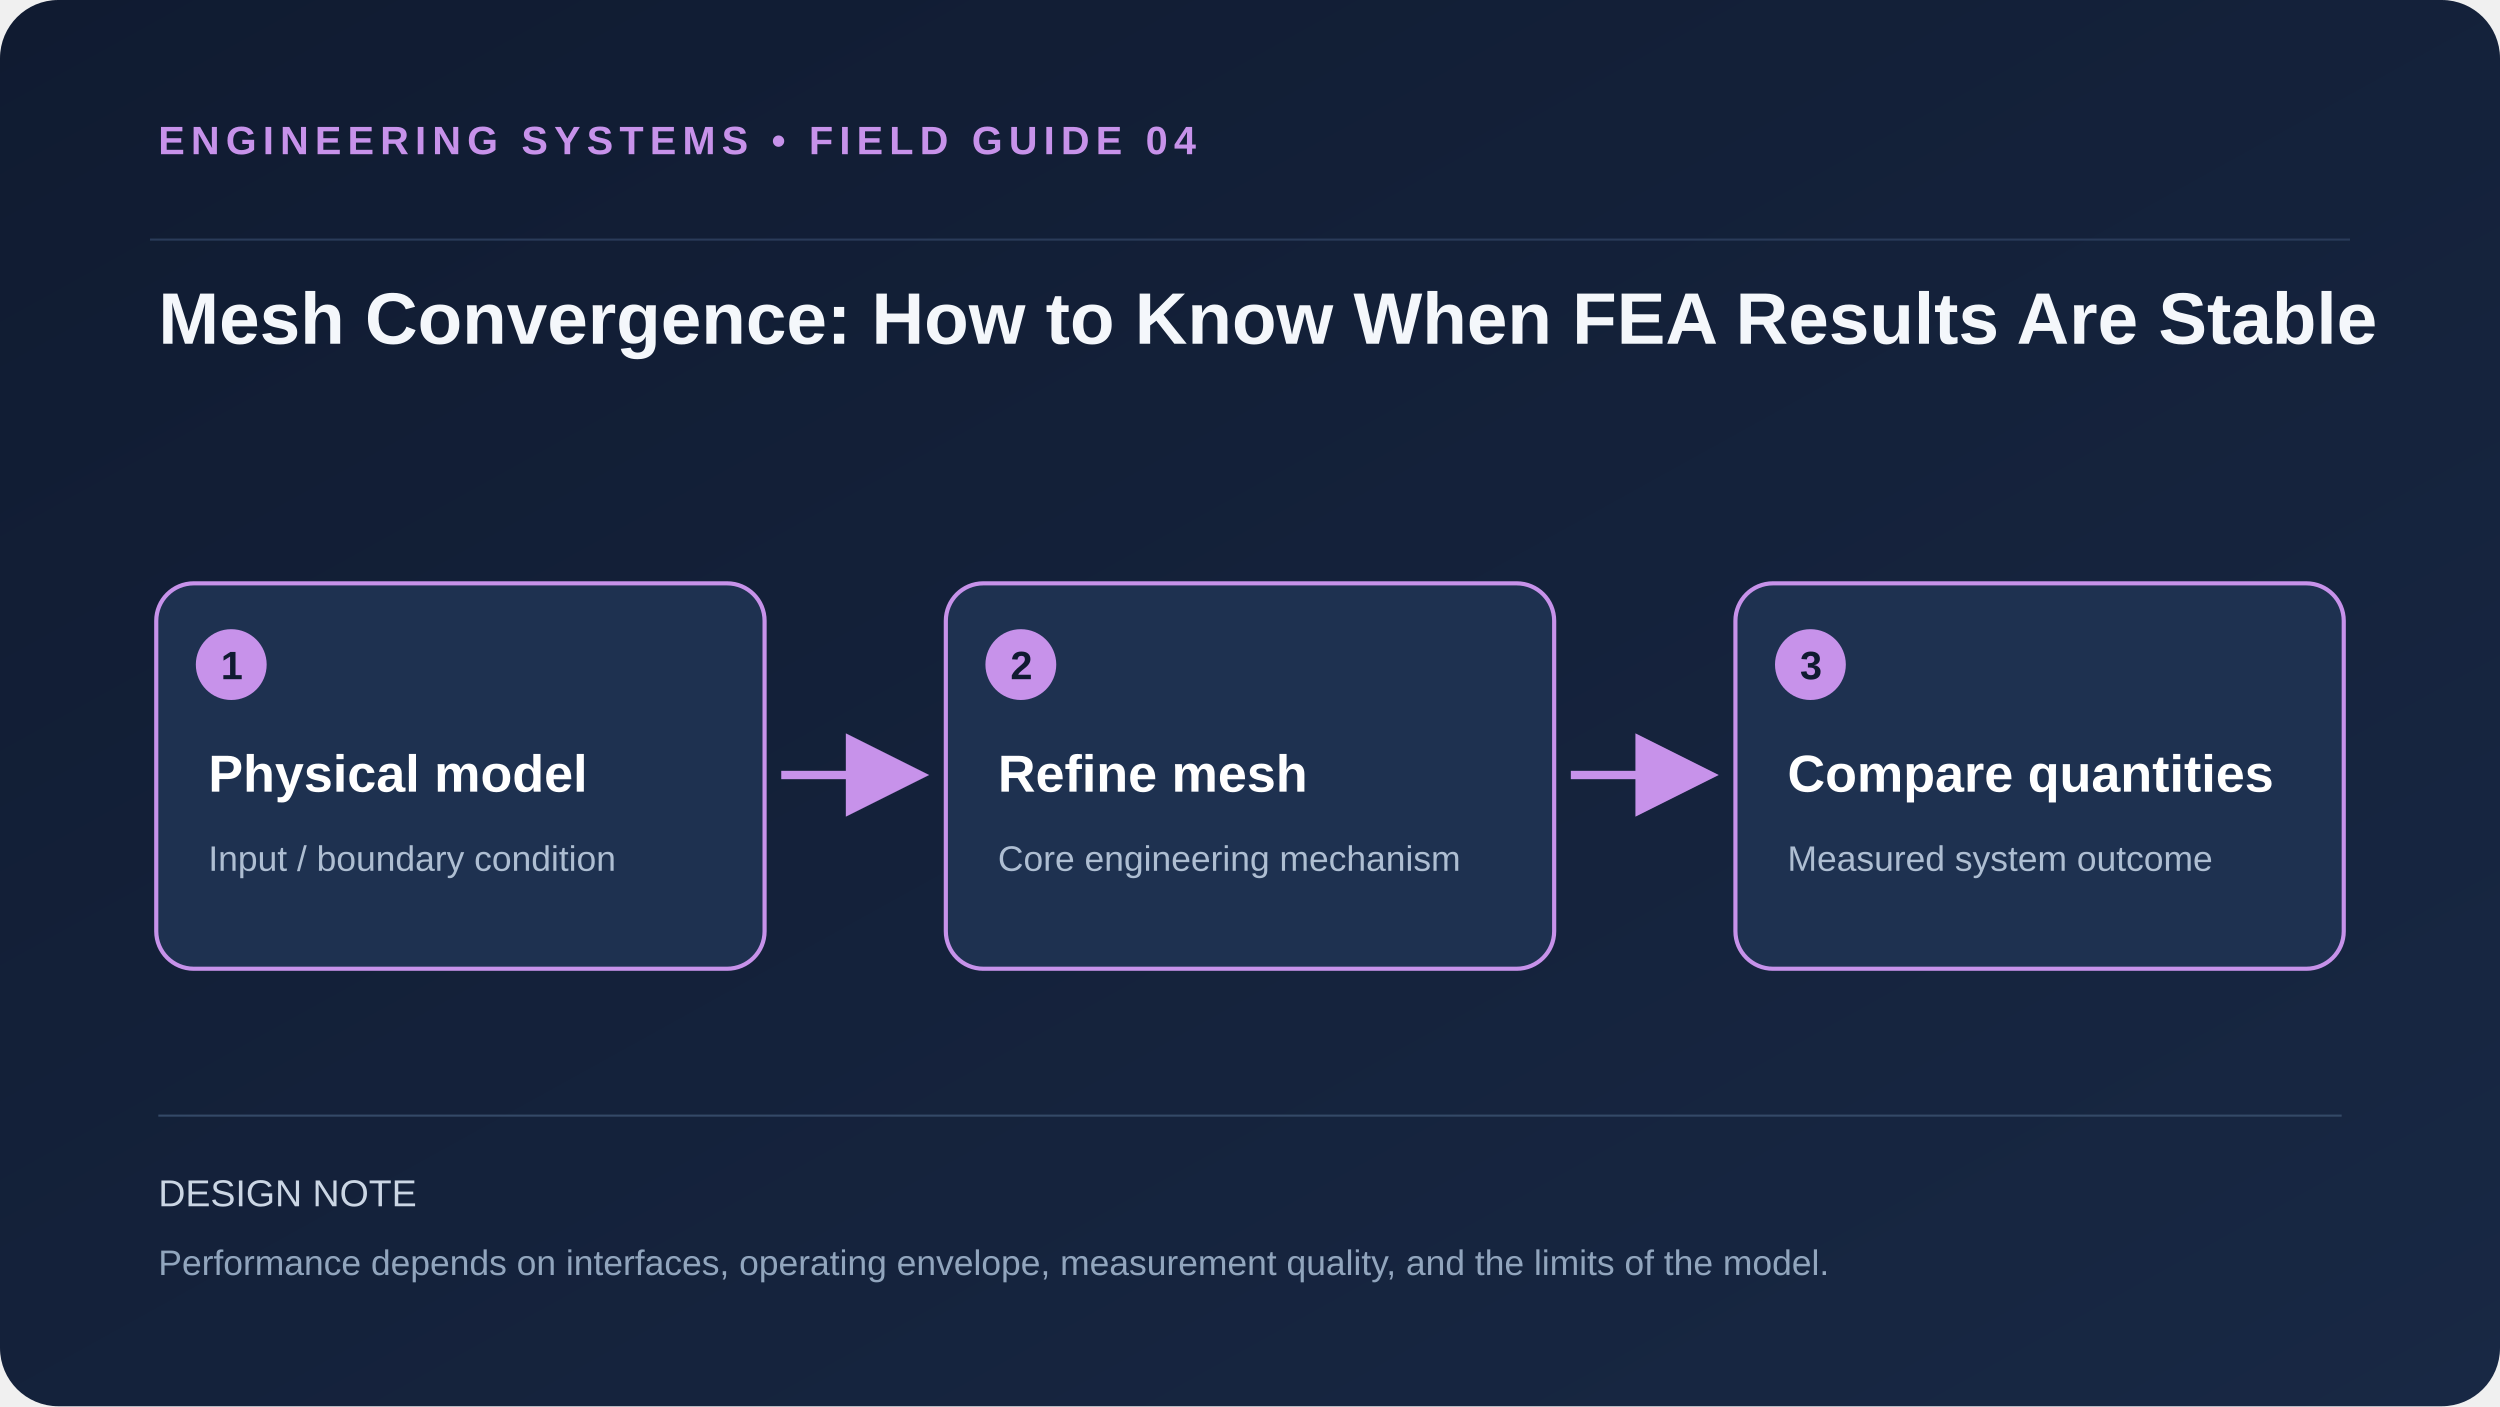
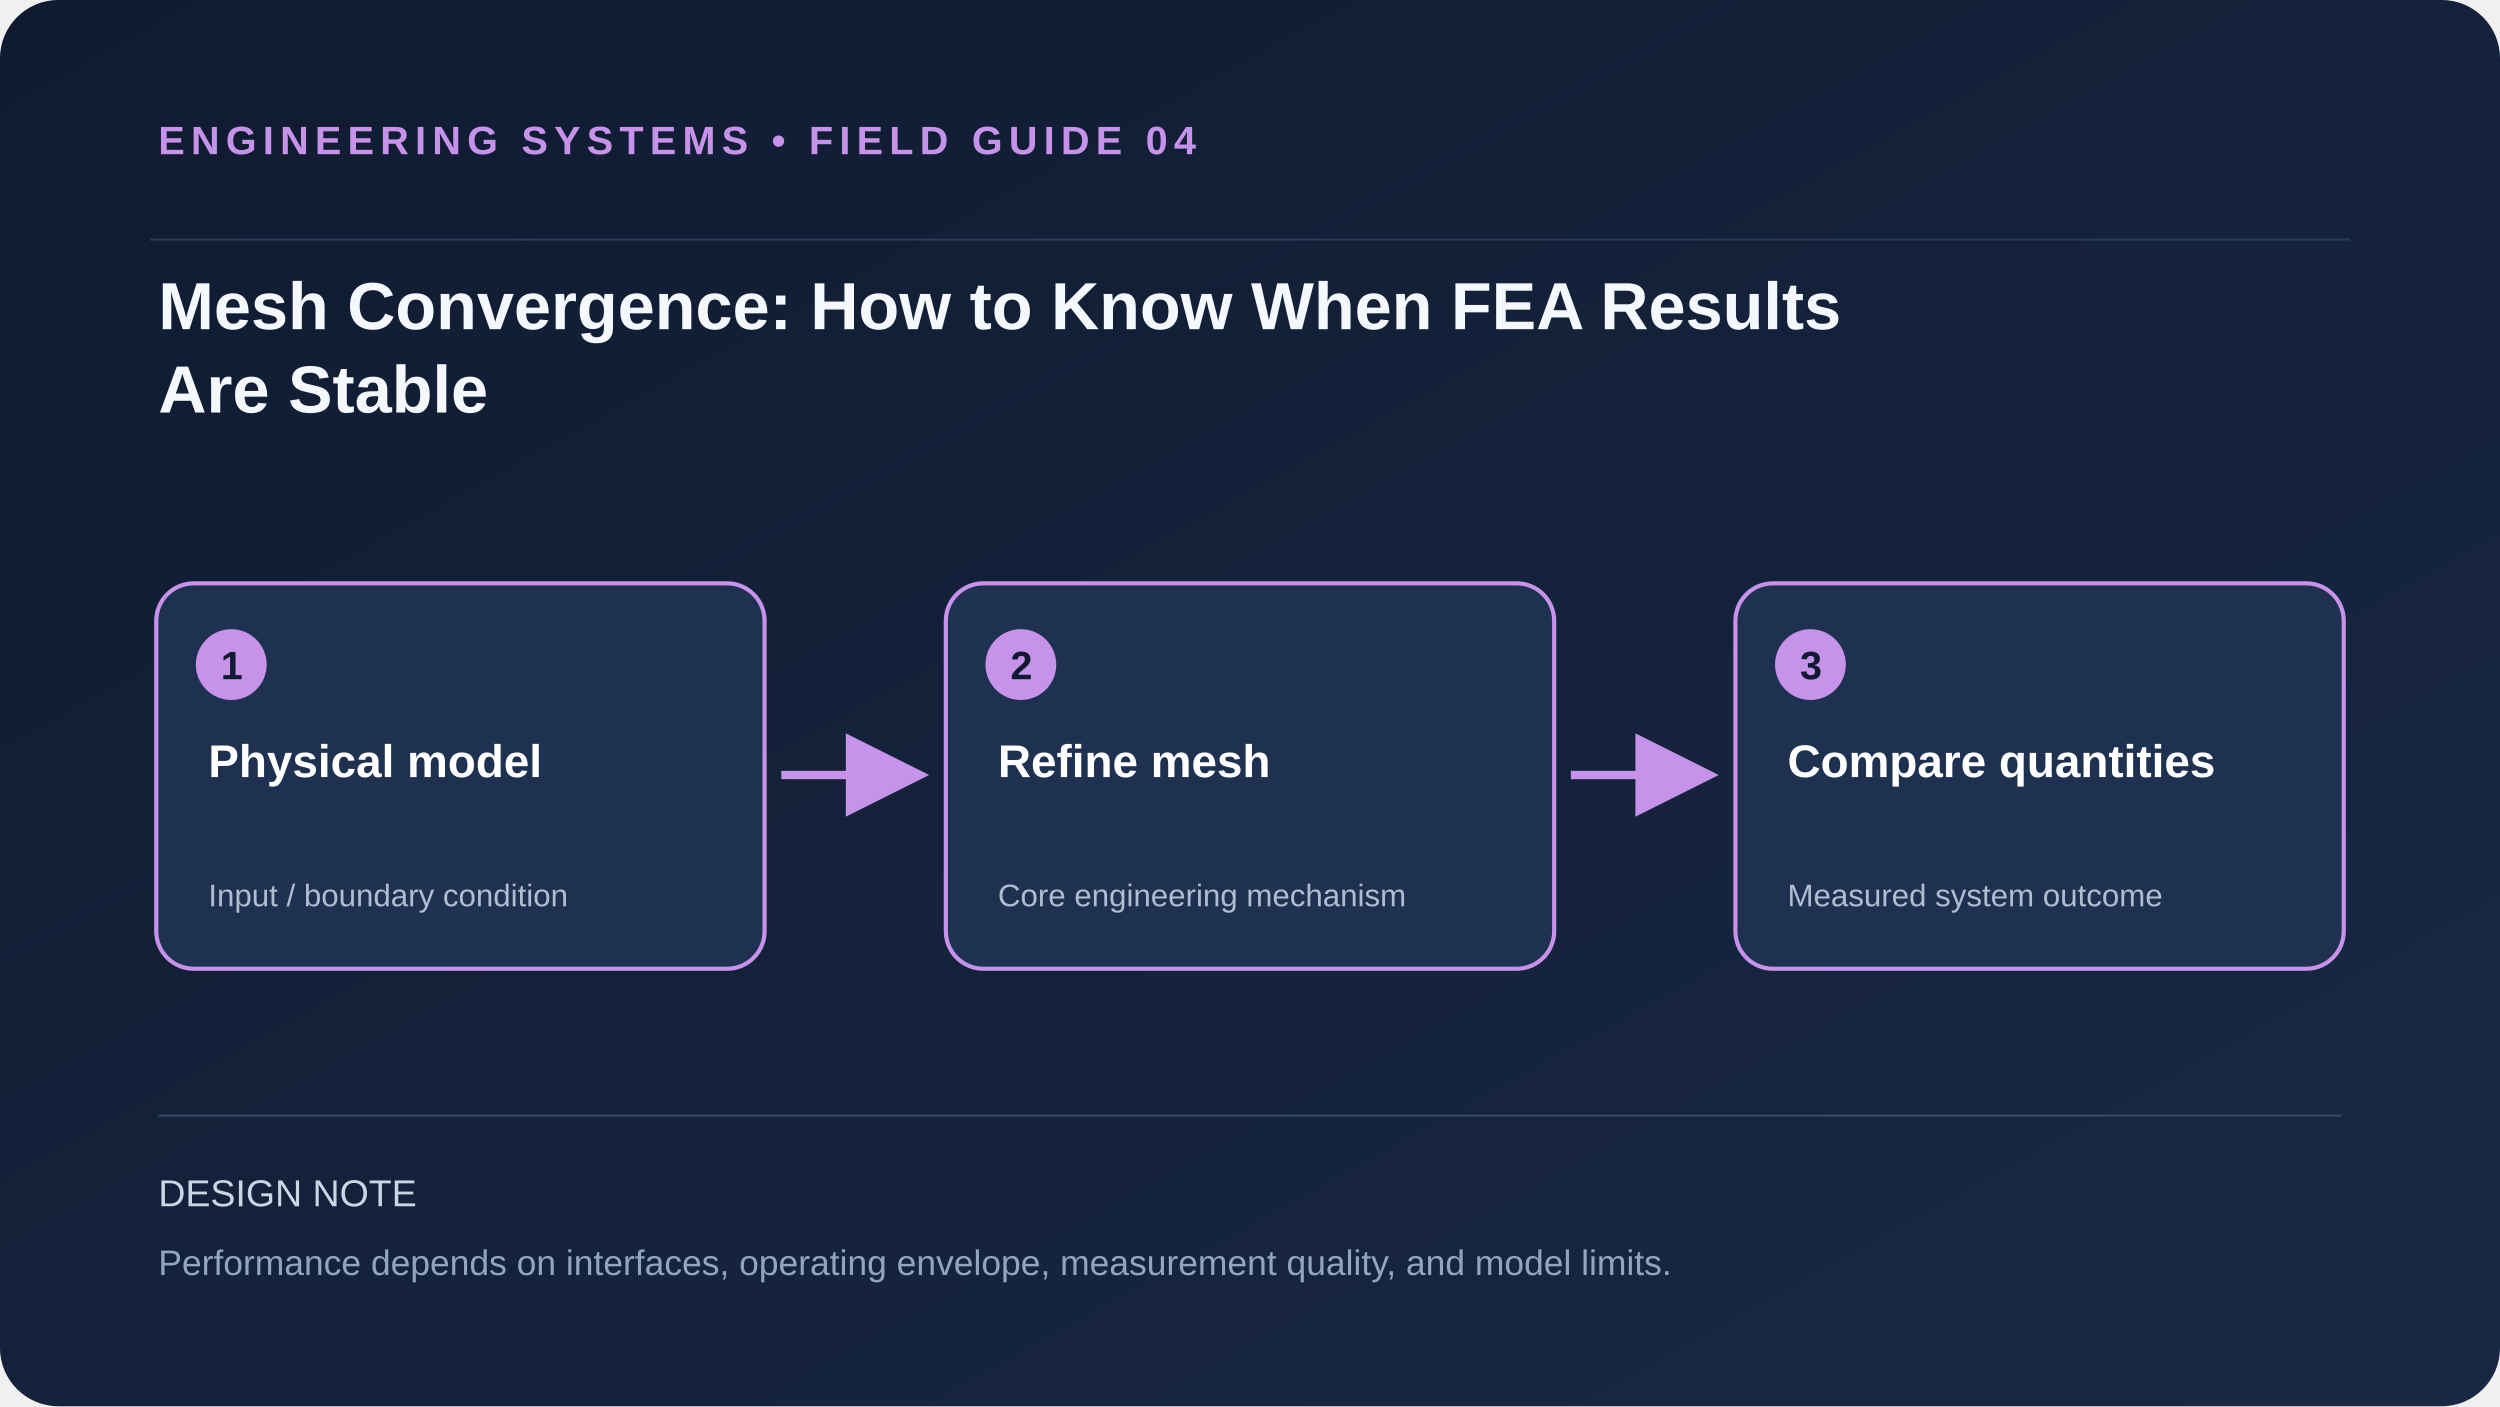
<svg xmlns="http://www.w3.org/2000/svg" width="1200" height="675" viewBox="0 0 1200 675" role="img" aria-labelledby="t d">
  <defs>
    <linearGradient id="bg" x2="1" y2="1">
      <stop stop-color="#101b31" />
      <stop offset="1" stop-color="#182844" />
    </linearGradient>
    <marker id="arrow" markerWidth="10" markerHeight="10" refX="8" refY="5" orient="auto">
      <path d="M0 0L10 5L0 10z" fill="#c792ea" />
    </marker>
  </defs>
  <rect width="1200" height="675" rx="28" fill="url(#bg)" />
  <path d="M72 115H1128" stroke="#2a3b59" />
  <text x="76" y="74" fill="#c792ea" font-family="Arial,sans-serif" font-size="19" font-weight="700" letter-spacing="3">ENGINEERING SYSTEMS • FIELD GUIDE 04</text>
-   <text x="76" y="165" fill="#f4f7fb" font-family="Arial,sans-serif" font-size="35" font-weight="700">Mesh Convergence: How to Know When FEA Results Are Stable</text>
+   <text x="76" y="158" fill="#f4f7fb" font-family="Arial,sans-serif" font-size="32" font-weight="700">
+     <tspan x="76" dy="0">Mesh Convergence: How to Know When FEA Results</tspan>
+     <tspan x="76" dy="40">Are Stable</tspan>
+   </text>
  <g font-family="Arial,sans-serif">
    <rect x="75" y="280" width="292" height="185" rx="18" fill="#1e3150" stroke="#c792ea" stroke-width="2" />
    <circle cx="111" cy="319" r="17" fill="#c792ea" />
    <text x="106" y="326" fill="#101b31" font-size="19" font-weight="700">1</text>
-     <text x="100" y="380" fill="#fff" font-size="25" font-weight="700">Physical model</text>
-     <text x="100" y="418" fill="#aebed2" font-size="17">Input / boundary condition</text>
+     <text x="100" y="373" fill="#fff" font-size="22" font-weight="700">
+       <tspan x="100" dy="0">Physical model</tspan>
+     </text>
+     <text x="100" y="435" fill="#aebed2" font-size="15">Input / boundary condition</text>
    <rect x="454" y="280" width="292" height="185" rx="18" fill="#1e3150" stroke="#c792ea" stroke-width="2" />
    <circle cx="490" cy="319" r="17" fill="#c792ea" />
    <text x="485" y="326" fill="#101b31" font-size="19" font-weight="700">2</text>
-     <text x="479" y="380" fill="#fff" font-size="25" font-weight="700">Refine mesh</text>
-     <text x="479" y="418" fill="#aebed2" font-size="17">Core engineering mechanism</text>
+     <text x="479" y="373" fill="#fff" font-size="22" font-weight="700">
+       <tspan x="479" dy="0">Refine mesh</tspan>
+     </text>
+     <text x="479" y="435" fill="#aebed2" font-size="15">Core engineering mechanism</text>
    <rect x="833" y="280" width="292" height="185" rx="18" fill="#1e3150" stroke="#c792ea" stroke-width="2" />
    <circle cx="869" cy="319" r="17" fill="#c792ea" />
    <text x="864" y="326" fill="#101b31" font-size="19" font-weight="700">3</text>
-     <text x="858" y="380" fill="#fff" font-size="25" font-weight="700">Compare quantities</text>
-     <text x="858" y="418" fill="#aebed2" font-size="17">Measured system outcome</text>
+     <text x="858" y="373" fill="#fff" font-size="22" font-weight="700">
+       <tspan x="858" dy="0">Compare quantities</tspan>
+     </text>
+     <text x="858" y="435" fill="#aebed2" font-size="15">Measured system outcome</text>
    <path d="M375 372H438" stroke="#c792ea" stroke-width="4" marker-end="url(#arrow)" />
    <path d="M754 372H817" stroke="#c792ea" stroke-width="4" marker-end="url(#arrow)" />
  </g>
  <rect x="76" y="535" width="1048" height="1" fill="#344967" />
  <text x="76" y="579" fill="#cbd6e4" font-family="Arial,sans-serif" font-size="18">DESIGN NOTE</text>
-   <text x="76" y="612" fill="#91a5bd" font-family="Arial,sans-serif" font-size="17">Performance depends on interfaces, operating envelope, measurement quality, and the limits of the model.</text>
+   <text x="76" y="612" fill="#91a5bd" font-family="Arial,sans-serif" font-size="17">Performance depends on interfaces, operating envelope, measurement quality, and model limits.</text>
</svg>
